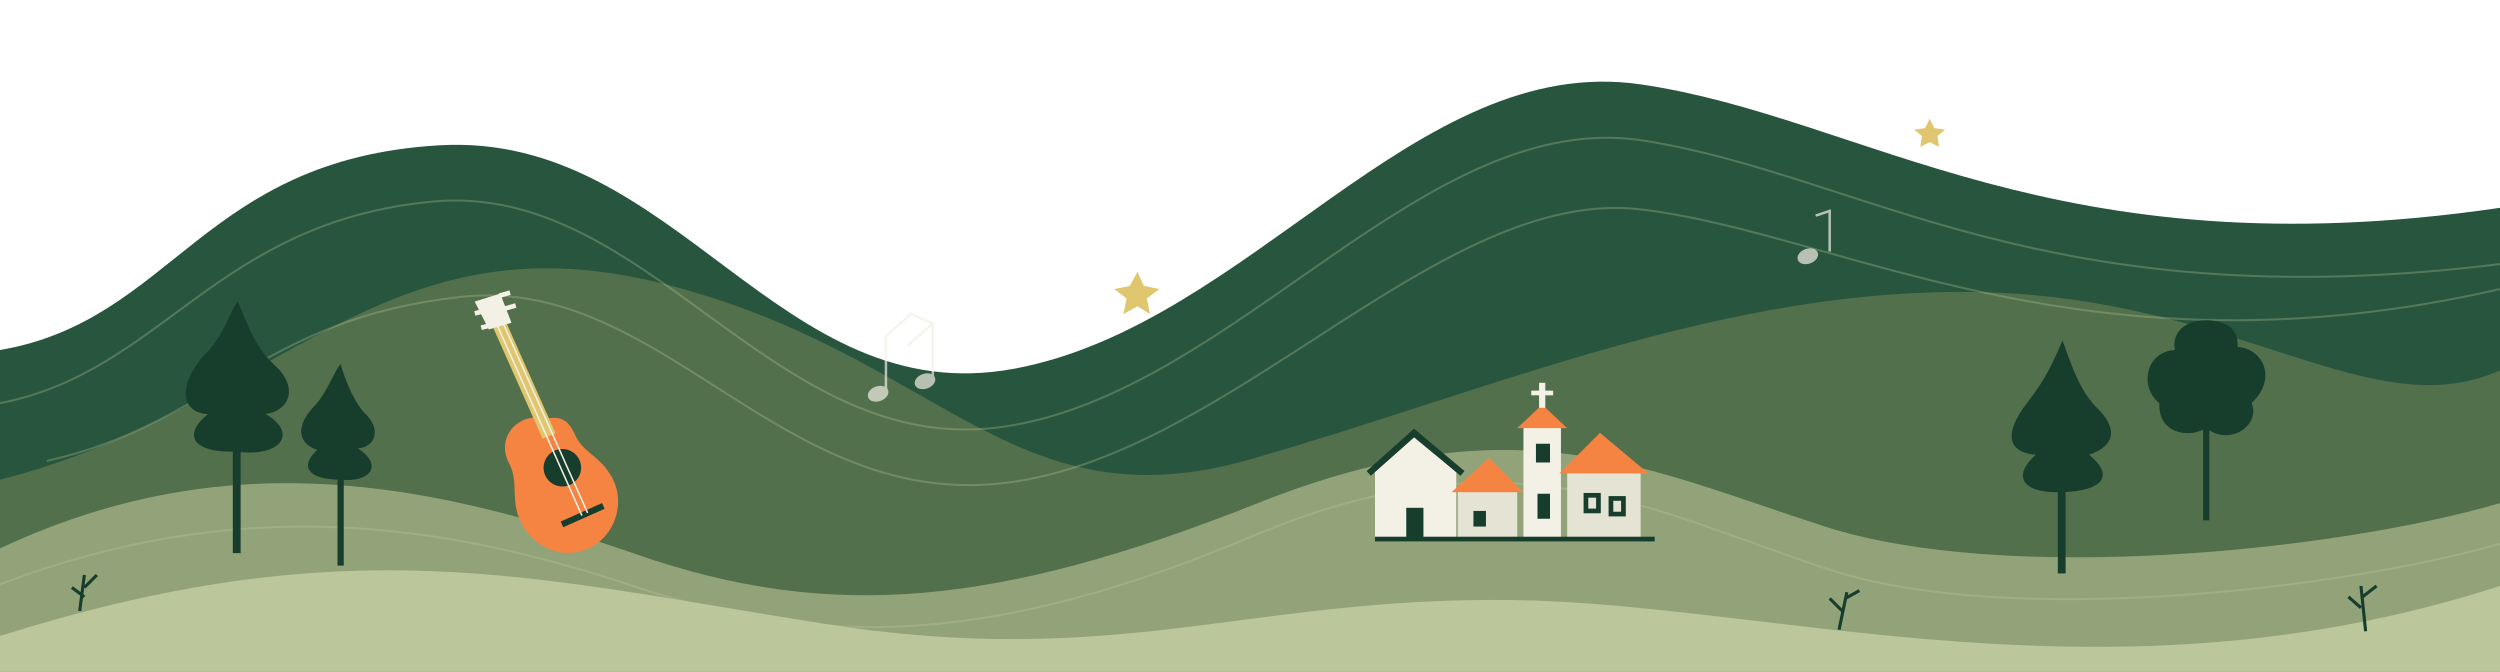
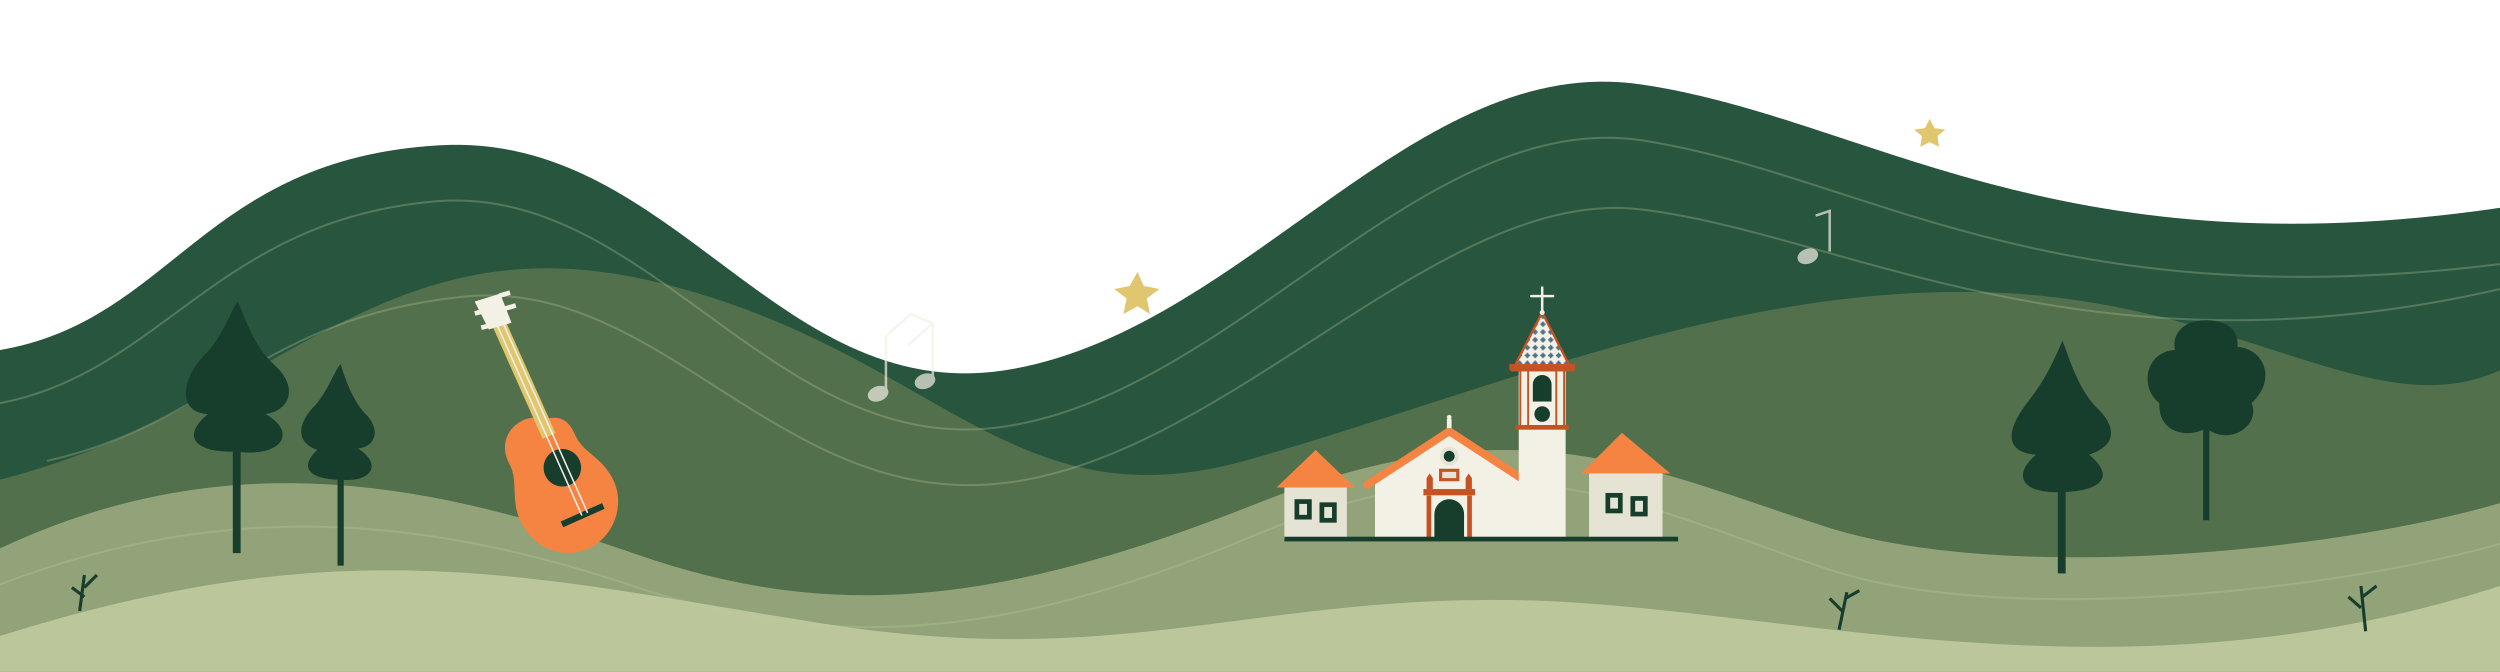
<svg xmlns="http://www.w3.org/2000/svg" width="1600" height="430" viewBox="0 0 1600 430" fill="none">
+   <defs>
+     <pattern id="azulejo" width="5" height="5" patternUnits="userSpaceOnUse">
+       <rect width="5" height="5" fill="#f3f0e5" />
+       <path d="M2.5 .6 4.4 2.5 2.5 4.4 .6 2.5Z" fill="#4f7590" />
+     </pattern>
+   </defs>
  <path d="M0 224c111-19 129-122 281-131s217 171 368 143 257-203 401-182 264 121 550 79v297H0Z" fill="#28553e" />
  <path d="M0 307c179-46 243-170 422-126s224 157 378 113 305-111 469-107 249 87 331 50v193H0Z" fill="#52704c" />
  <path d="M0 351c151-71 284-39 408 4s231 33 397-33 248-22 363 15 326 16 432-15v108H0Z" fill="#93a379" />
  <path d="M0 407c223-70 337-38 526-8s272-17 441-15 383 72 633-9v55H0Z" fill="#bbc79b" />
  <g stroke="#bbca9c" stroke-width="1.3" opacity=".3">
    <path d="M0 258c104-20 138-116 277-129s218 166 366 144 269-205 409-183 257 115 548 79" />
    <path d="M30 295c107-24 136-91 265-105s204 137 349 119 278-190 406-175 284 112 550 51" />
    <path d="M0 374c152-58 282-40 405 1s233 37 397-32 250-18 367 21 334 12 431-16" />
  </g>
  <g fill="#173d2d">
    <path d="M149 279h5v75h-5z" />
    <path d="M152 193c-6 9-9 22-21 34-16 17-17 37 2 38-18 15-7 25 18 24 29 4 40-12 19-24 15-2 22-17 5-32-14-13-19-33-23-40Z" />
    <path d="M216 293h4v69h-4z" />
    <path d="M218 233c-5 6-8 17-16 26-12 12-13 24 1 29-12 11-5 19 15 19 20 2 27-10 11-20 12-1 15-13 4-23-8-9-13-24-15-31Z" />
    <path d="M1317 304h5v63h-5z" />
    <path d="M1320 218c-10 23-13 27-25 43-14 20-7 29 8 30-15 13-10 25 17 24s33-11 17-24c18-6 18-18 4-31-12-13-17-32-21-42Z" />
    <path d="M1410 260h4v73h-4z" />
    <path d="M1412 205c-17 0-22 11-20 19-19 1-23 24-10 34-1 19 18 23 30 16 15 12 35-2 29-16 17-16 7-35-9-36 1-11-7-17-20-17Z" />
  </g>
  <g transform="translate(880 245)">
-     <path d="m0 57 25-22 27 22v43H0Z" fill="#f3f0e5" />
-     <path d="m-4 58 29-26 31 26" stroke="#173d2d" stroke-width="4" />
-     <path d="M53 68h38v32H53Z" fill="#e5e3d4" />
-     <path d="m49 70 24-22 22 22Z" fill="#f58443" />
-     <path d="M95 27h24v73H95Z" fill="#f3f0e5" />
-     <path d="m91 29 16-15 16 15Z" fill="#f58443" />
-     <path d="M105 0h4v16h-4zM100 5h14v3h-14z" fill="#f3f0e5" />
-     <path d="M20 80h11v20H20zM63 82h8v10h-8zM104 71h8v16h-8zM103 39h9v12h-9z" fill="#173d2d" />
-     <path d="M123 55h47v45h-47Z" fill="#e5e3d4" />
-     <path d="m118 58 26-26 31 26Z" fill="#f58443" />
-     <path d="M135 72h8v10h-8zM151 74h8v10h-8zM0 100h179" stroke="#173d2d" stroke-width="3" />
+     <path d="M-58 66h40v34h-40Z" fill="#e5e3d4" />
+     <path d="m-63 67 25-24 25 24Z" fill="#f58443" />
+     <path d="M0 100V62L47.5 31 95 62V100Z" fill="#f3f0e5" />
+     <path d="M-5 65.3 47.5 31 100 65.3" stroke="#f58443" stroke-width="5" stroke-linecap="round" stroke-linejoin="round" />
+     <path d="M46 29v-6h3v6Z" fill="#f3f0e5" />
+     <circle cx="47.5" cy="22" r="1.5" fill="#f3f0e5" />
+     <circle cx="47.5" cy="47" r="6" fill="#e5e3d4" />
+     <circle cx="47.5" cy="47" r="3.5" fill="#173d2d" />
+     <path d="M41 55h13v8H41Z" fill="#c55222" />
+     <path d="M43 57h9v4H43Z" fill="#e5e3d4" />
+     <path d="M33 68v-7l2-3 2 3v7ZM58 68v-7l2-3 2 3v7Z" fill="#c55222" />
+     <path d="M31 68h33v4H31Z" fill="#c55222" />
+     <path d="M33 72h3v28h-3zM59 72h3v28h-3z" fill="#c55222" />
+     <path d="M38 100V84a9.5 9.5 0 0 1 19 0v16Z" fill="#173d2d" />
+     <path d="M92 -12h30v112H92Z" fill="#f3f0e5" />
+     <path d="m88 -8 19-37 19 37Z" fill="url(#azulejo)" stroke="#c55222" stroke-width="1.5" />
+     <path d="M86 -12h42v4H86Z" fill="#c55222" />
+     <path d="M93 -8v35M98 -8v35M116 -8v35M121 -8v35" stroke="#c55222" stroke-width="1.2" />
+     <path d="M90 27h34v3H90Z" fill="#c55222" />
+     <path d="M107 -61v15M100 -55.5h14" stroke="#f3f0e5" stroke-width="1.6" stroke-linecap="round" />
+     <circle cx="107" cy="-45" r="1.6" fill="#f3f0e5" />
+     <path d="M101 12V1a6 6 0 0 1 12 0V12Z" fill="#173d2d" />
+     <circle cx="107" cy="20" r="5" fill="#173d2d" />
+     <path d="M137 55h47v45h-47Z" fill="#e5e3d4" />
+     <path d="m132 58 26-26 31 26Z" fill="#f58443" />
+     <path d="M-50 76h8v10h-8zM-34 78h8v10h-8zM149 72h8v10h-8zM165 74h8v10h-8zM-58 100h252" stroke="#173d2d" stroke-width="3" />
  </g>
  <g transform="translate(355 249) rotate(-24)">
    <path d="M-13 15c-13-11-34-3-33 16 1 12-6 19-8 31-3 22 12 40 32 40S14 83 10 63C8 50 0 44 0 32 0 21-4 17-13 15Z" fill="#f58443" />
    <path d="M-20 26h9v-80h-9z" fill="#e0c66e" />
    <path d="m-24-72 17 2-1 20-15-2Z" fill="#f3f0e5" />
    <circle cx="-16" cy="48" r="12" fill="#173d2d" />
    <path d="M-31 81h29" stroke="#173d2d" stroke-width="4" />
    <path d="M-17-61V81m4-141v141" stroke="#f3f0e5" stroke-width="1" />
    <path d="m-27-65 6 1m-6 9 6 1m13-6 7 1m-7-10 7 1" stroke="#f3f0e5" stroke-width="3" />
  </g>
  <g stroke="#f3f0e5" stroke-width="1.6" opacity=".7">
    <path d="m567 215 16-14 14 6-16 14m-14-6v35m30-43v35" />
    <ellipse cx="562" cy="252" rx="6" ry="4" transform="rotate(-20 562 252)" fill="#f3f0e5" />
    <ellipse cx="592" cy="244" rx="6" ry="4" transform="rotate(-20 592 244)" fill="#f3f0e5" />
    <path d="m1162 138 9-3v26" />
    <ellipse cx="1157" cy="164" rx="6" ry="4" transform="rotate(-20 1157 164)" fill="#f3f0e5" />
  </g>
  <g fill="#e0c66e">
    <path d="m728 174 4 9 10 2-8 6 2 10-8-5-9 5 2-10-8-6 10-2Z" />
    <path d="m1235 76 3 6 7 1-5 4 1 7-6-3-6 3 1-7-5-4 7-1Z" />
  </g>
  <g stroke="#173d2d" stroke-width="2">
    <path d="m51 391 3-23m0 14-8-6m8 0 8-8M1514 404l-3-29m0 14-8-7m9 0 9-7M1177 403l5-24m-3 12-8-8m10 0 9-5" />
  </g>
</svg>
